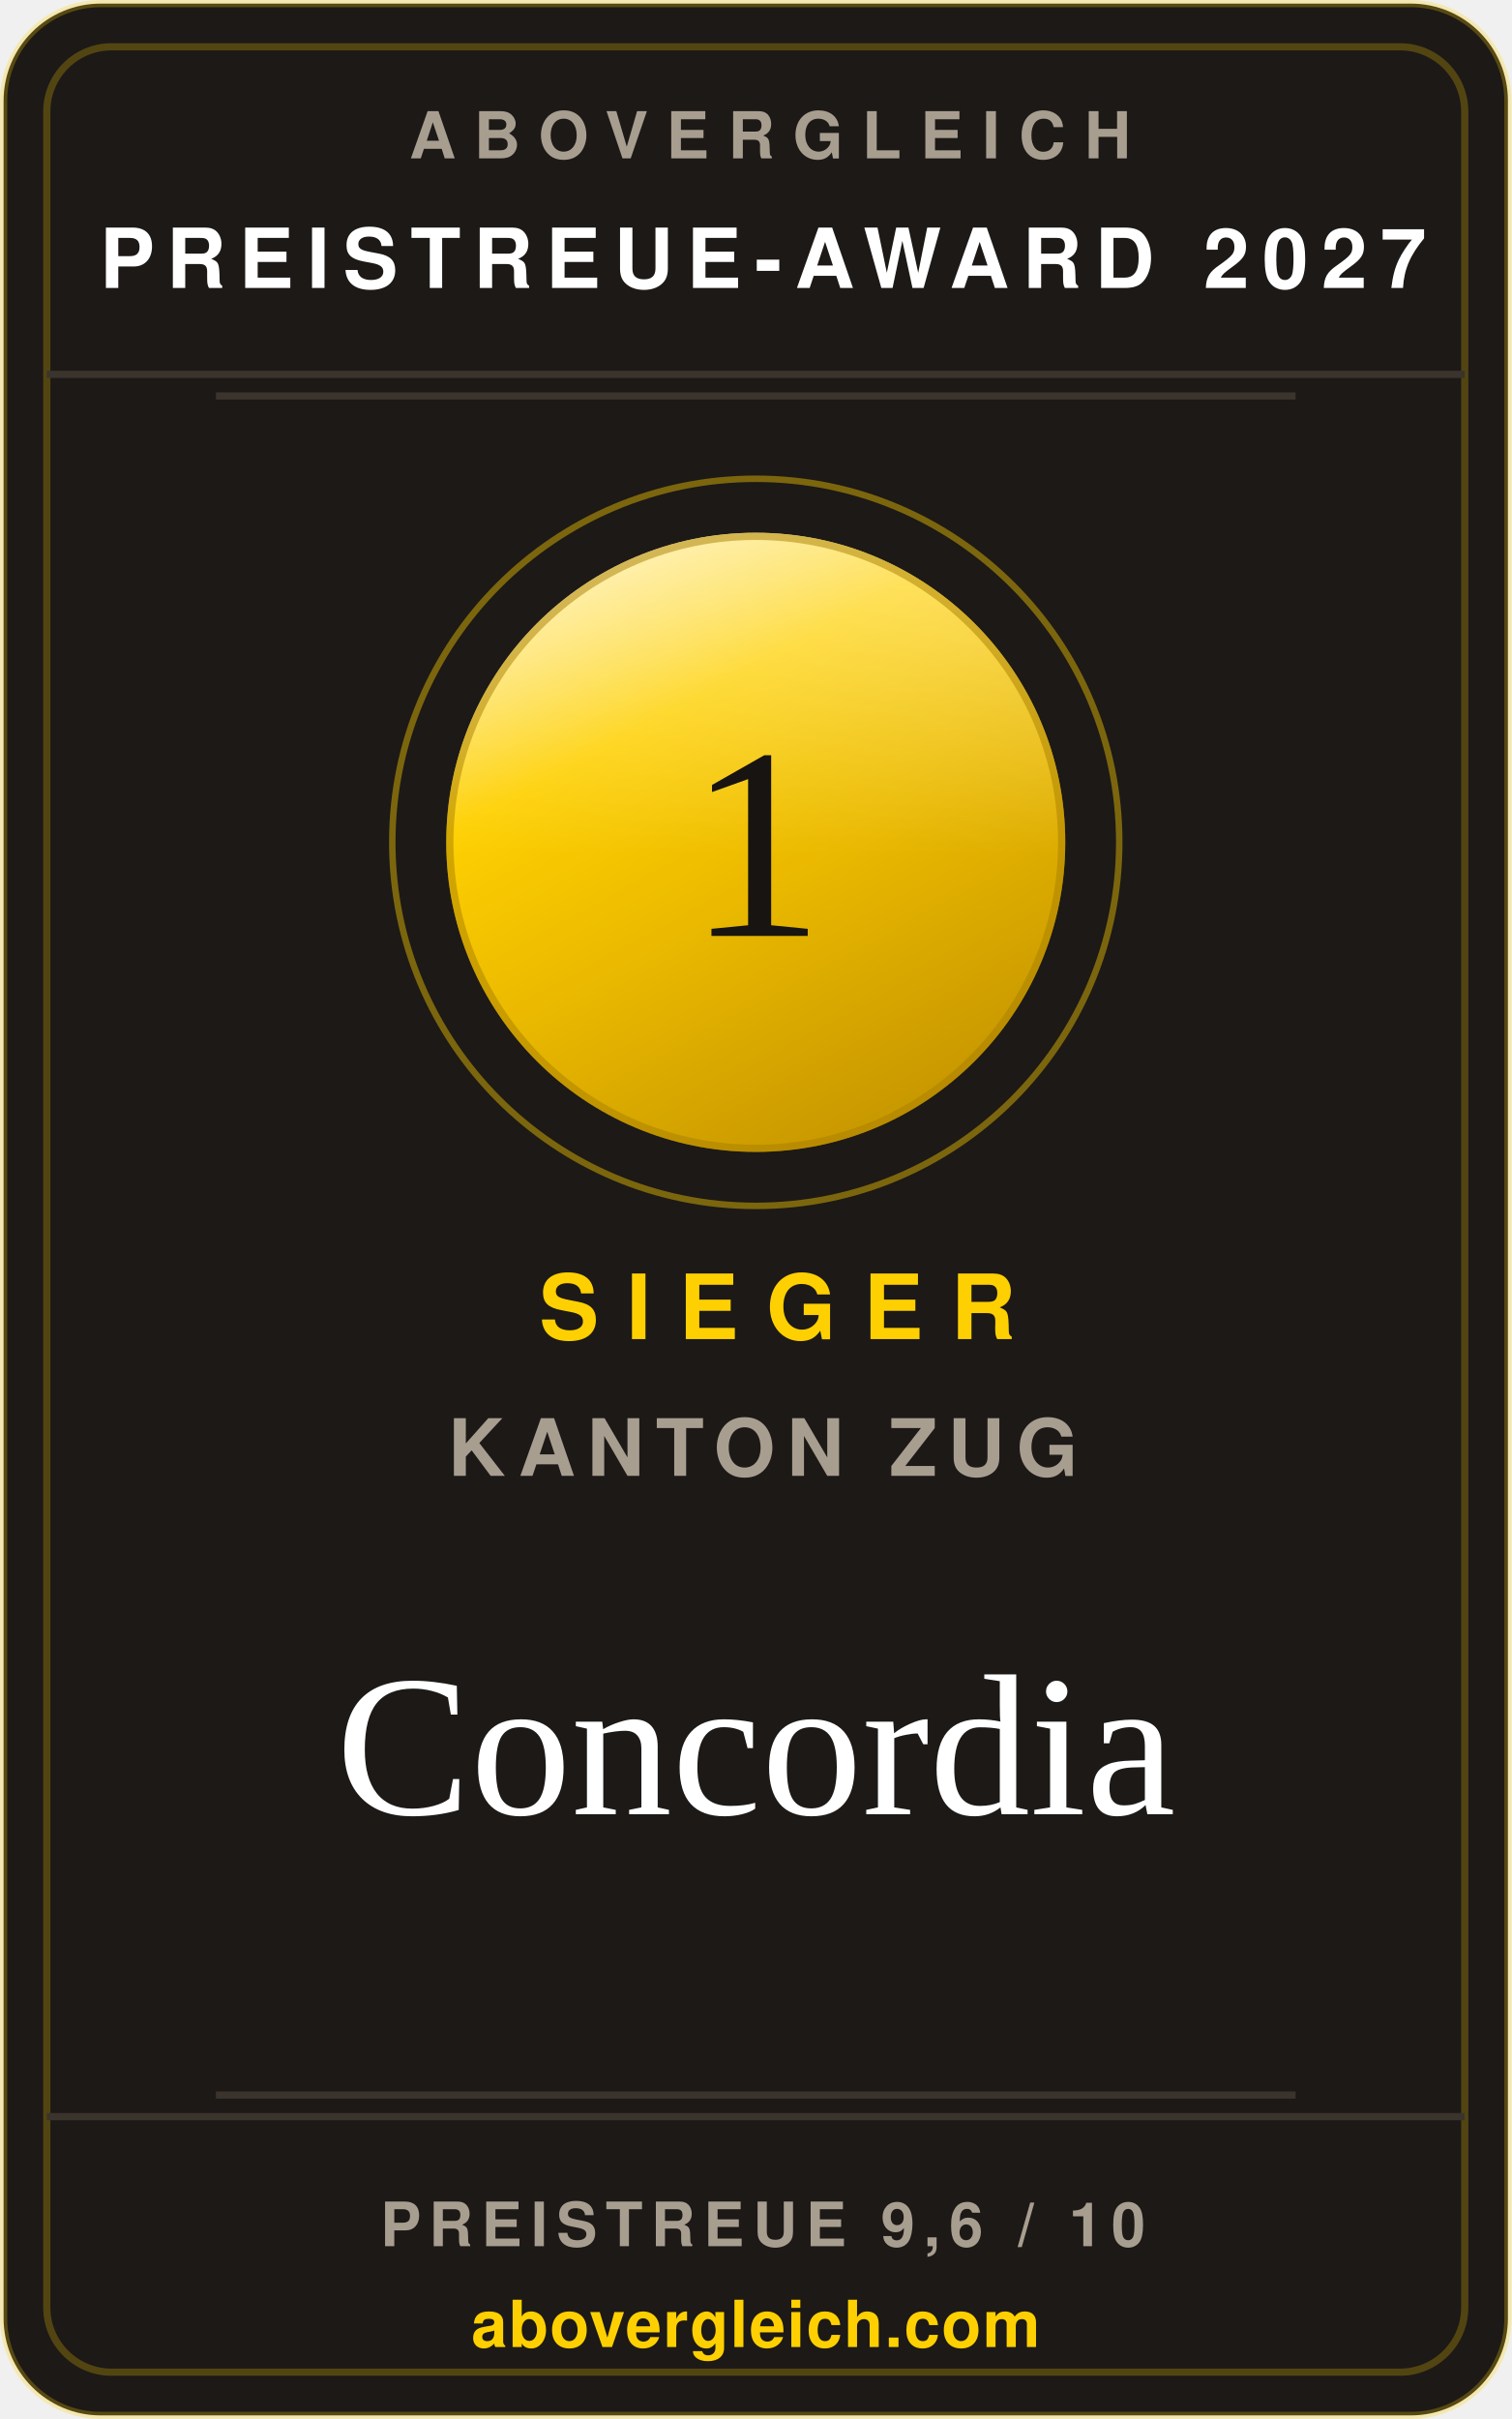
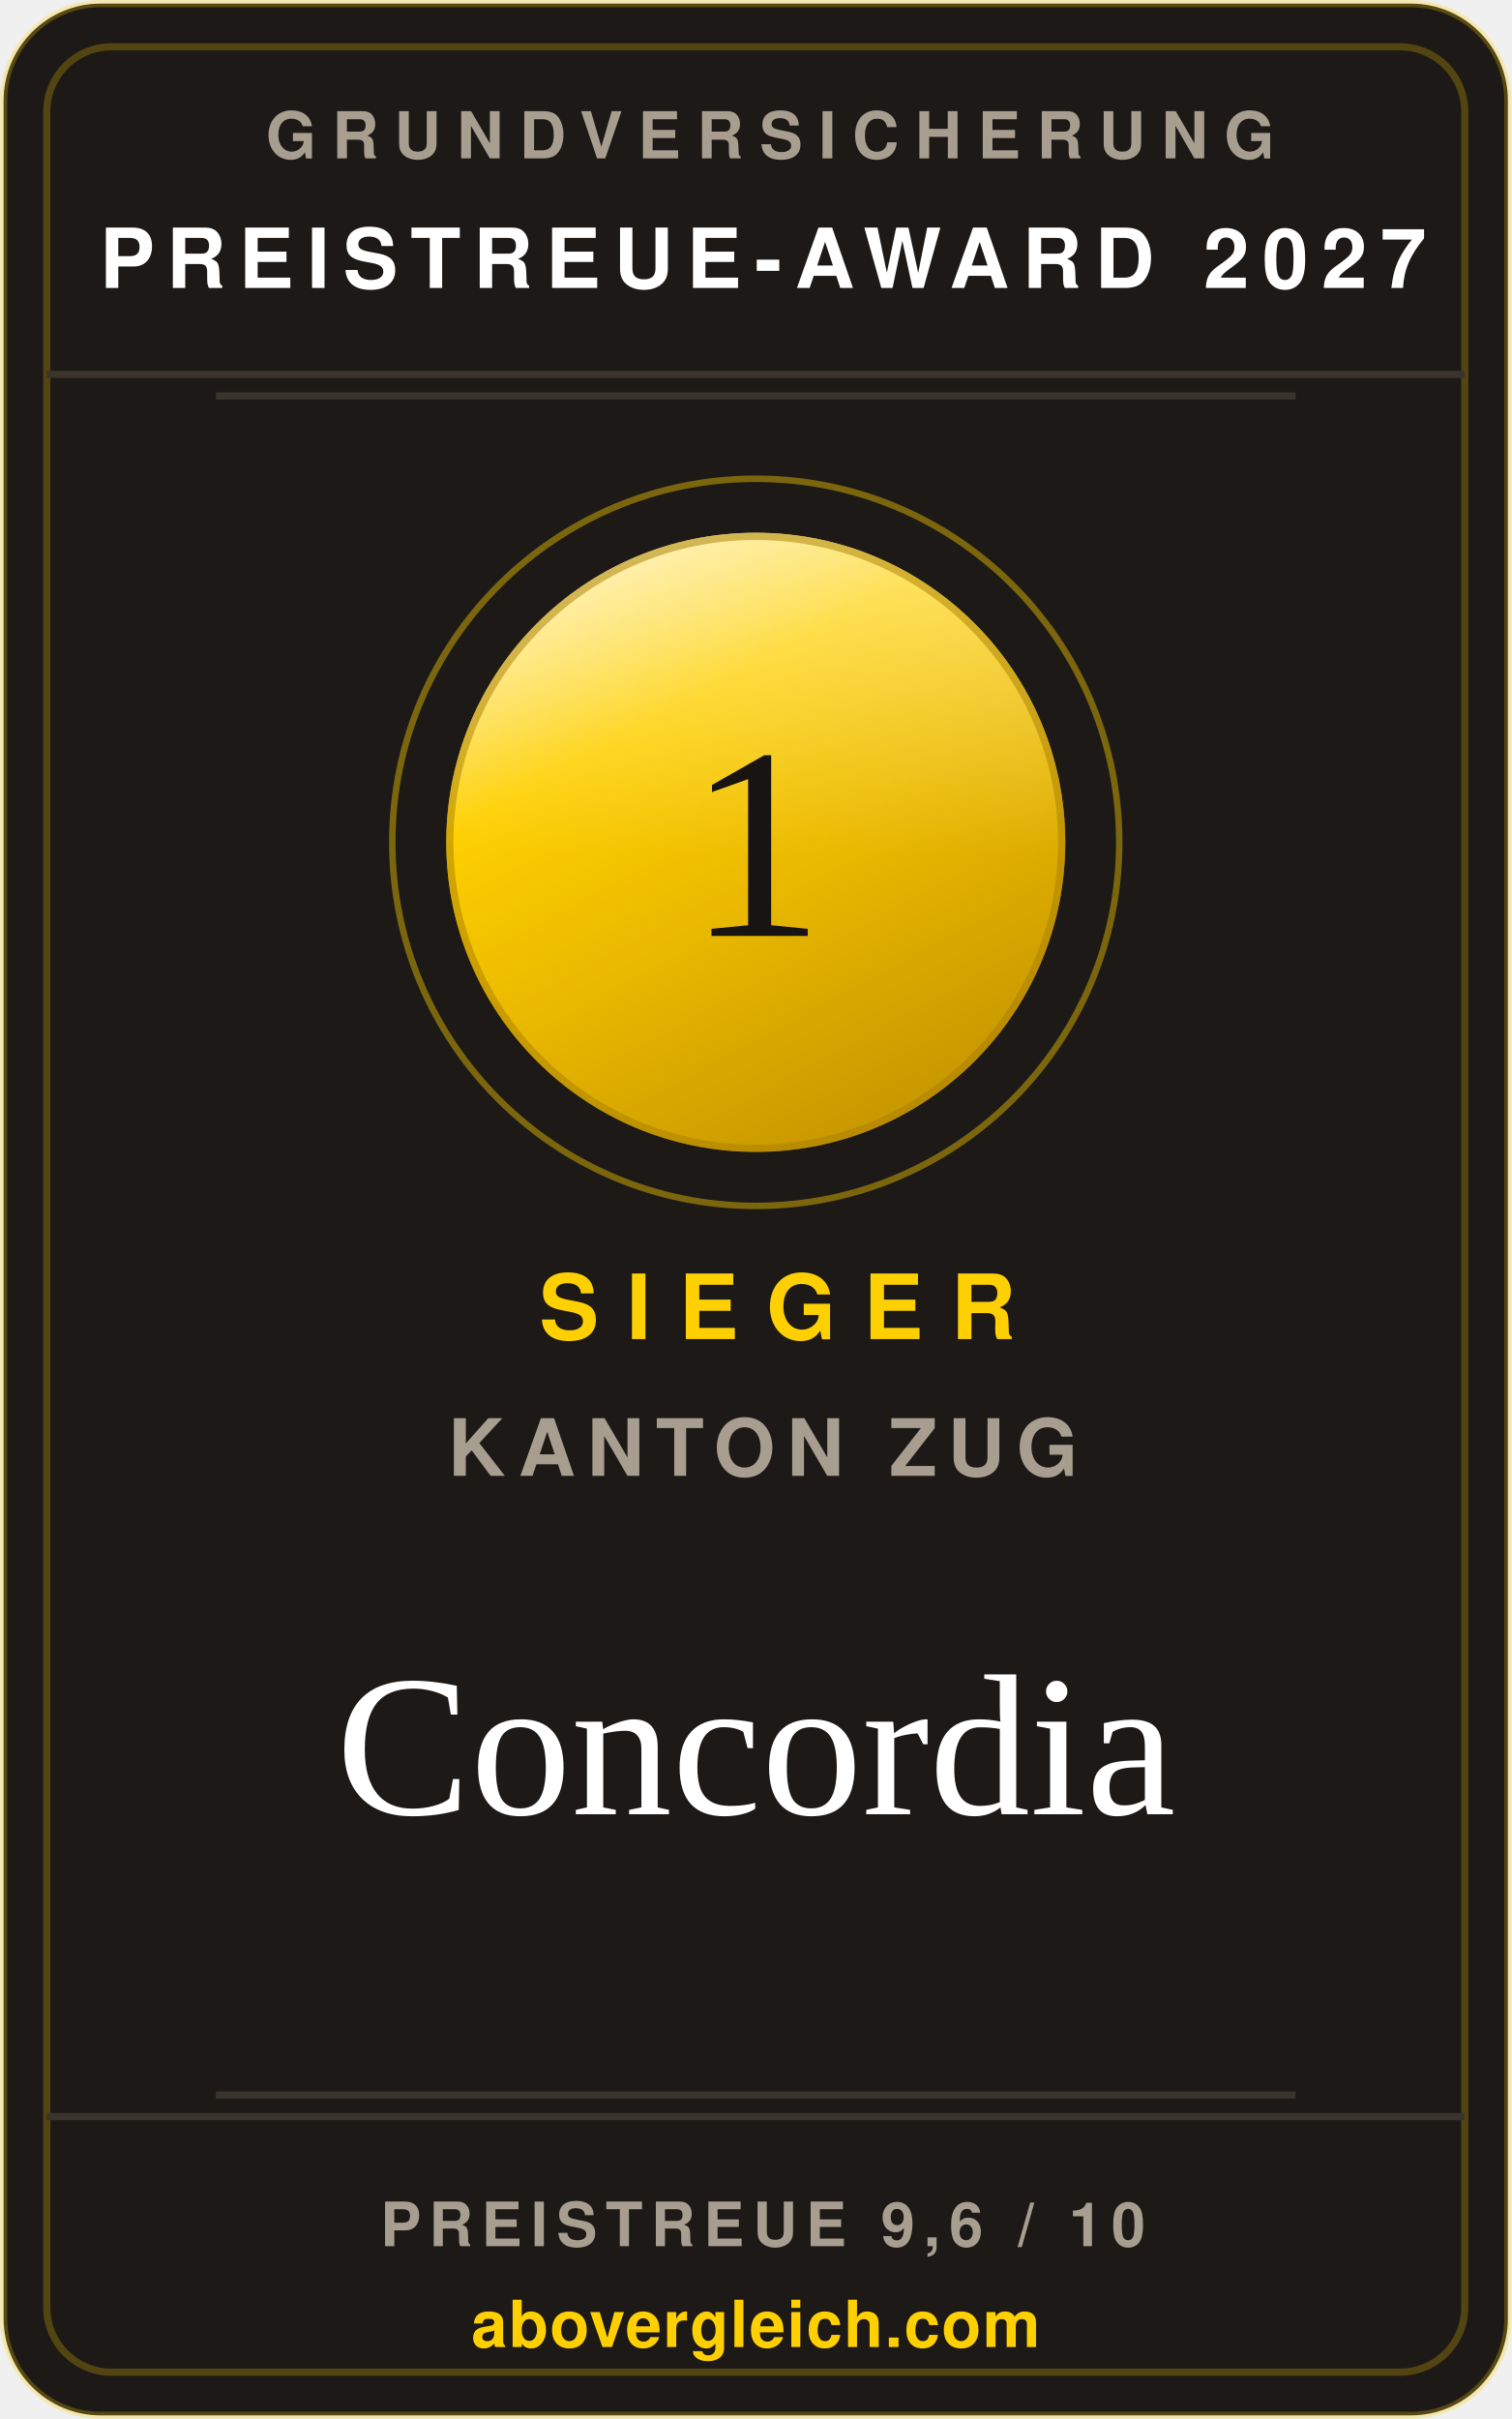
<svg xmlns="http://www.w3.org/2000/svg" width="240" height="384" viewBox="0 0 210 336" role="img" aria-label="abovergleich Preistreue-Award 2027: Preistreueste Krankenkasse im Kanton Zug 2027, Concordia">
  <style>.s{font-family:'Helvetica Neue',Helvetica,Arial,sans-serif}.v{font-family:Georgia,'Times New Roman',serif}</style>
  <defs>
    <linearGradient id="metall" x1="0.18" y1="0" x2="0.72" y2="1">
      <stop offset="0%" stop-color="#ffeea6" />
      <stop offset="30%" stop-color="#fed001" />
      <stop offset="58%" stop-color="#eab900" />
      <stop offset="100%" stop-color="#c49400" />
    </linearGradient>
    <linearGradient id="glanz" x1="0" y1="0" x2="0" y2="1">
      <stop offset="0%" stop-color="#ffffff" stop-opacity="0.42" />
      <stop offset="52%" stop-color="#ffffff" stop-opacity="0" />
    </linearGradient>
  </defs>
  <rect x="0.5" y="0.5" width="209" height="335" rx="13.5" fill="#1c1917" stroke="rgba(254,208,1,0.26)" />
  <rect x="6.5" y="6.5" width="197" height="323" rx="9" fill="none" stroke="rgba(254,208,1,0.24)" />
-   <text class="s" x="107" y="22" text-anchor="middle" font-size="9" font-weight="700" letter-spacing="2.6" fill="#a89e90">ABOVERGLEICH</text>
+   <text class="s" x="107" y="22" text-anchor="middle" font-size="9" font-weight="700" letter-spacing="2.2" fill="#a89e90">GRUNDVERSICHERUNG</text>
  <text class="s" x="106" y="40" text-anchor="middle" font-size="11.5" font-weight="700" letter-spacing="1.8" fill="#ffffff">PREISTREUE-AWARD 2027</text>
  <line x1="6.5" y1="52" x2="203.5" y2="52" stroke="#3a342c" />
  <line x1="30" y1="55" x2="180" y2="55" stroke="#3a342c" />
  <circle cx="105" cy="117" r="50.5" fill="none" stroke="rgba(254,208,1,0.42)" stroke-width="0.9" />
  <circle cx="105" cy="117" r="43" fill="url(#metall)" />
  <circle cx="105" cy="117" r="43" fill="url(#glanz)" />
  <circle cx="105" cy="117" r="42.5" fill="none" stroke="#a97f00" stroke-opacity="0.5" stroke-width="1" />
  <text class="v" x="105" y="130" text-anchor="middle" font-size="38" fill="#171412">1</text>
  <text class="s" x="108" y="186" text-anchor="middle" font-size="12.5" font-weight="700" letter-spacing="3.8" fill="#fed001">SIEGER</text>
  <text class="s" x="106" y="205" text-anchor="middle" font-size="11" font-weight="600" letter-spacing="1.6" fill="#a89e90">KANTON ZUG</text>
  <text class="v" x="105" y="252" text-anchor="middle" font-size="28" fill="#ffffff">Concordia</text>
  <line x1="30" y1="291" x2="180" y2="291" stroke="#3a342c" />
  <line x1="6.5" y1="294" x2="203.5" y2="294" stroke="#3a342c" />
  <text class="s" x="106" y="312" text-anchor="middle" font-size="8.5" font-weight="700" letter-spacing="1.2" fill="#a89e90">PREISTREUE 9,6 / 10</text>
  <text class="s" x="105" y="326" text-anchor="middle" font-size="9" font-weight="700" letter-spacing="0.2" fill="#fed001">abovergleich.com</text>
</svg>
